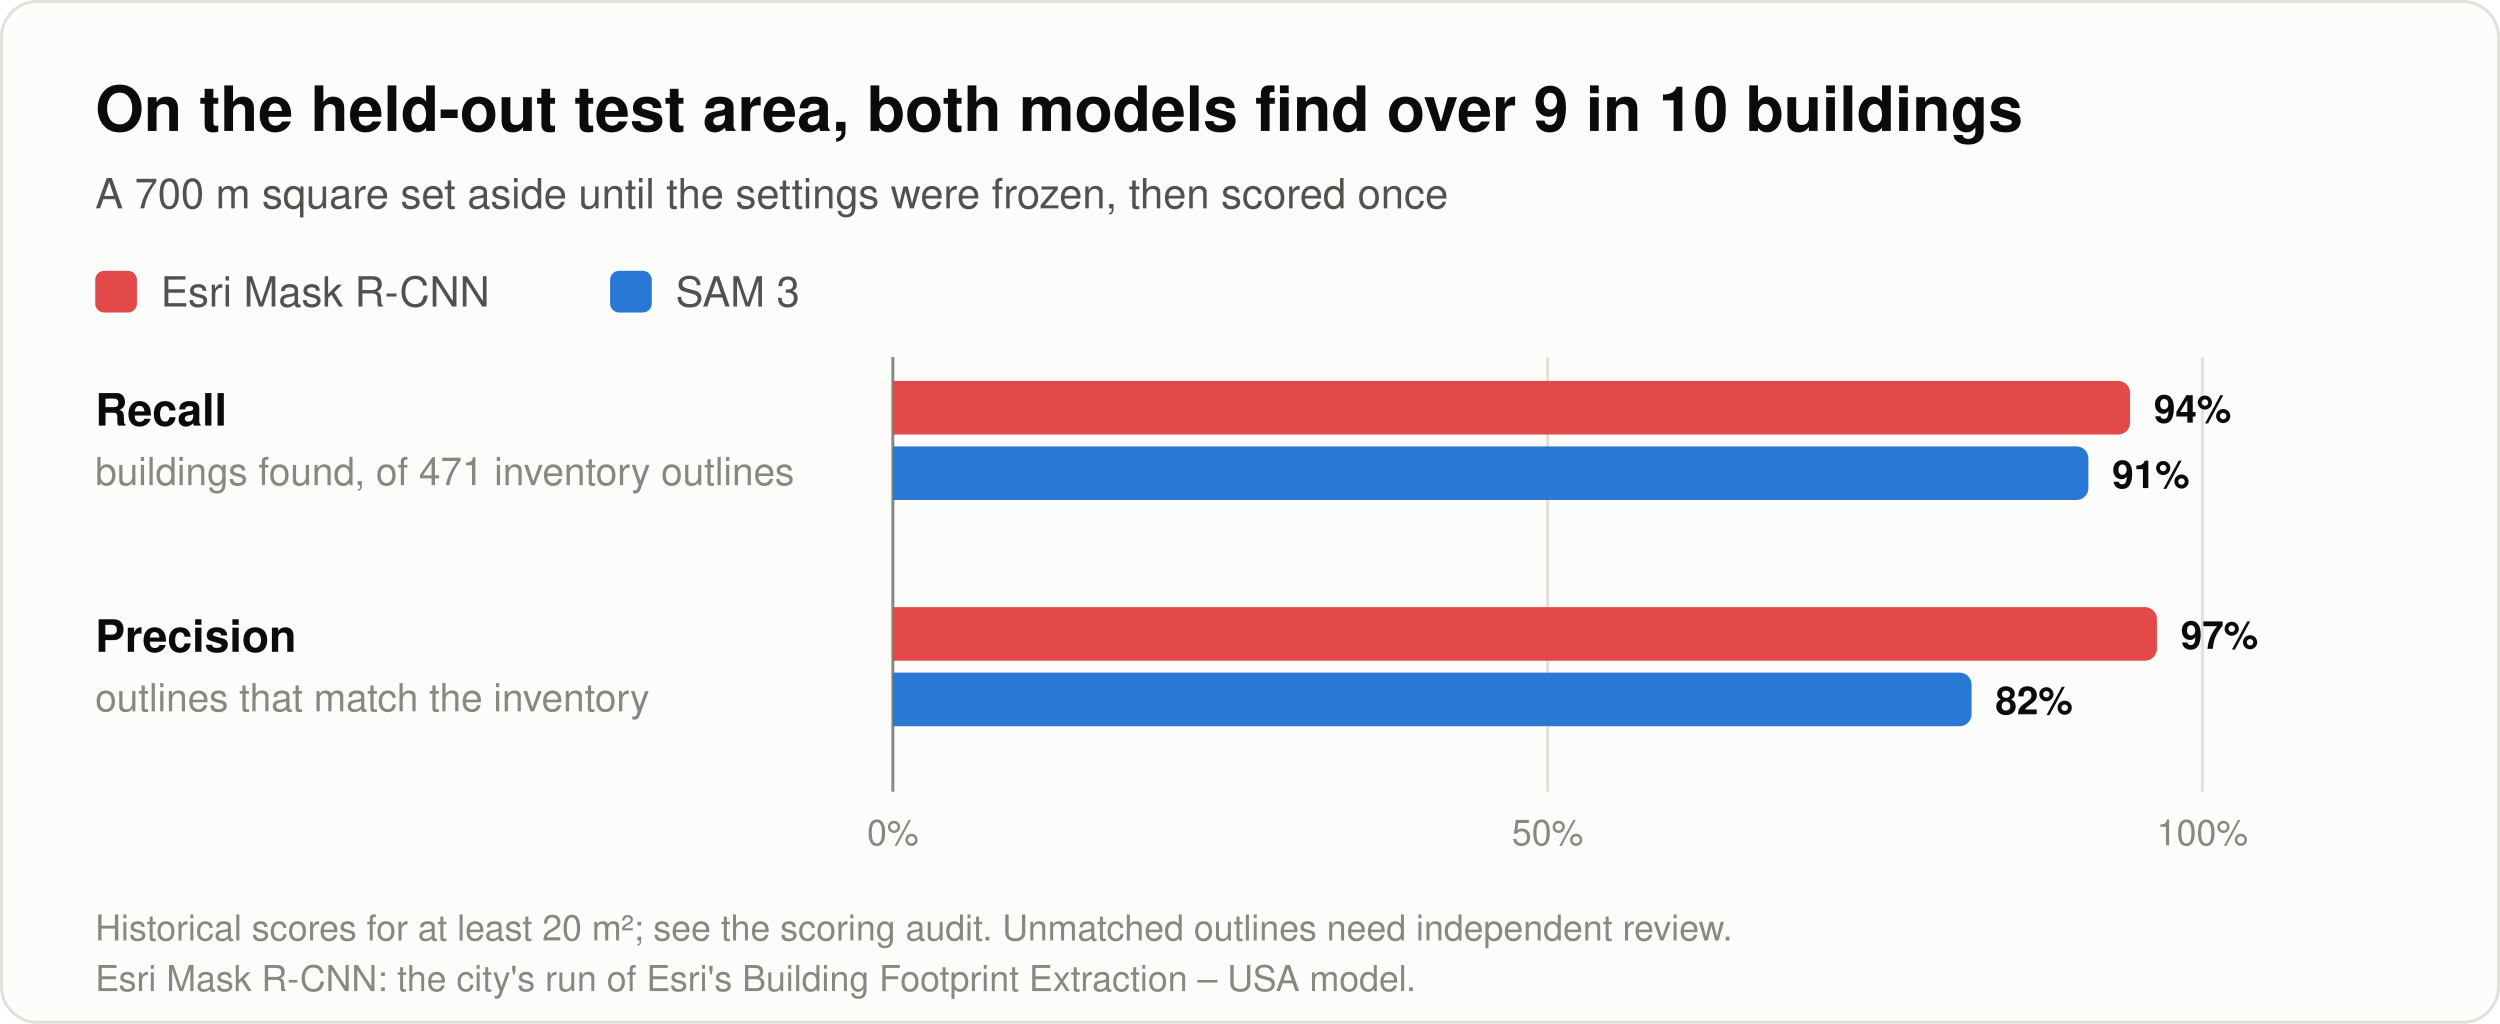
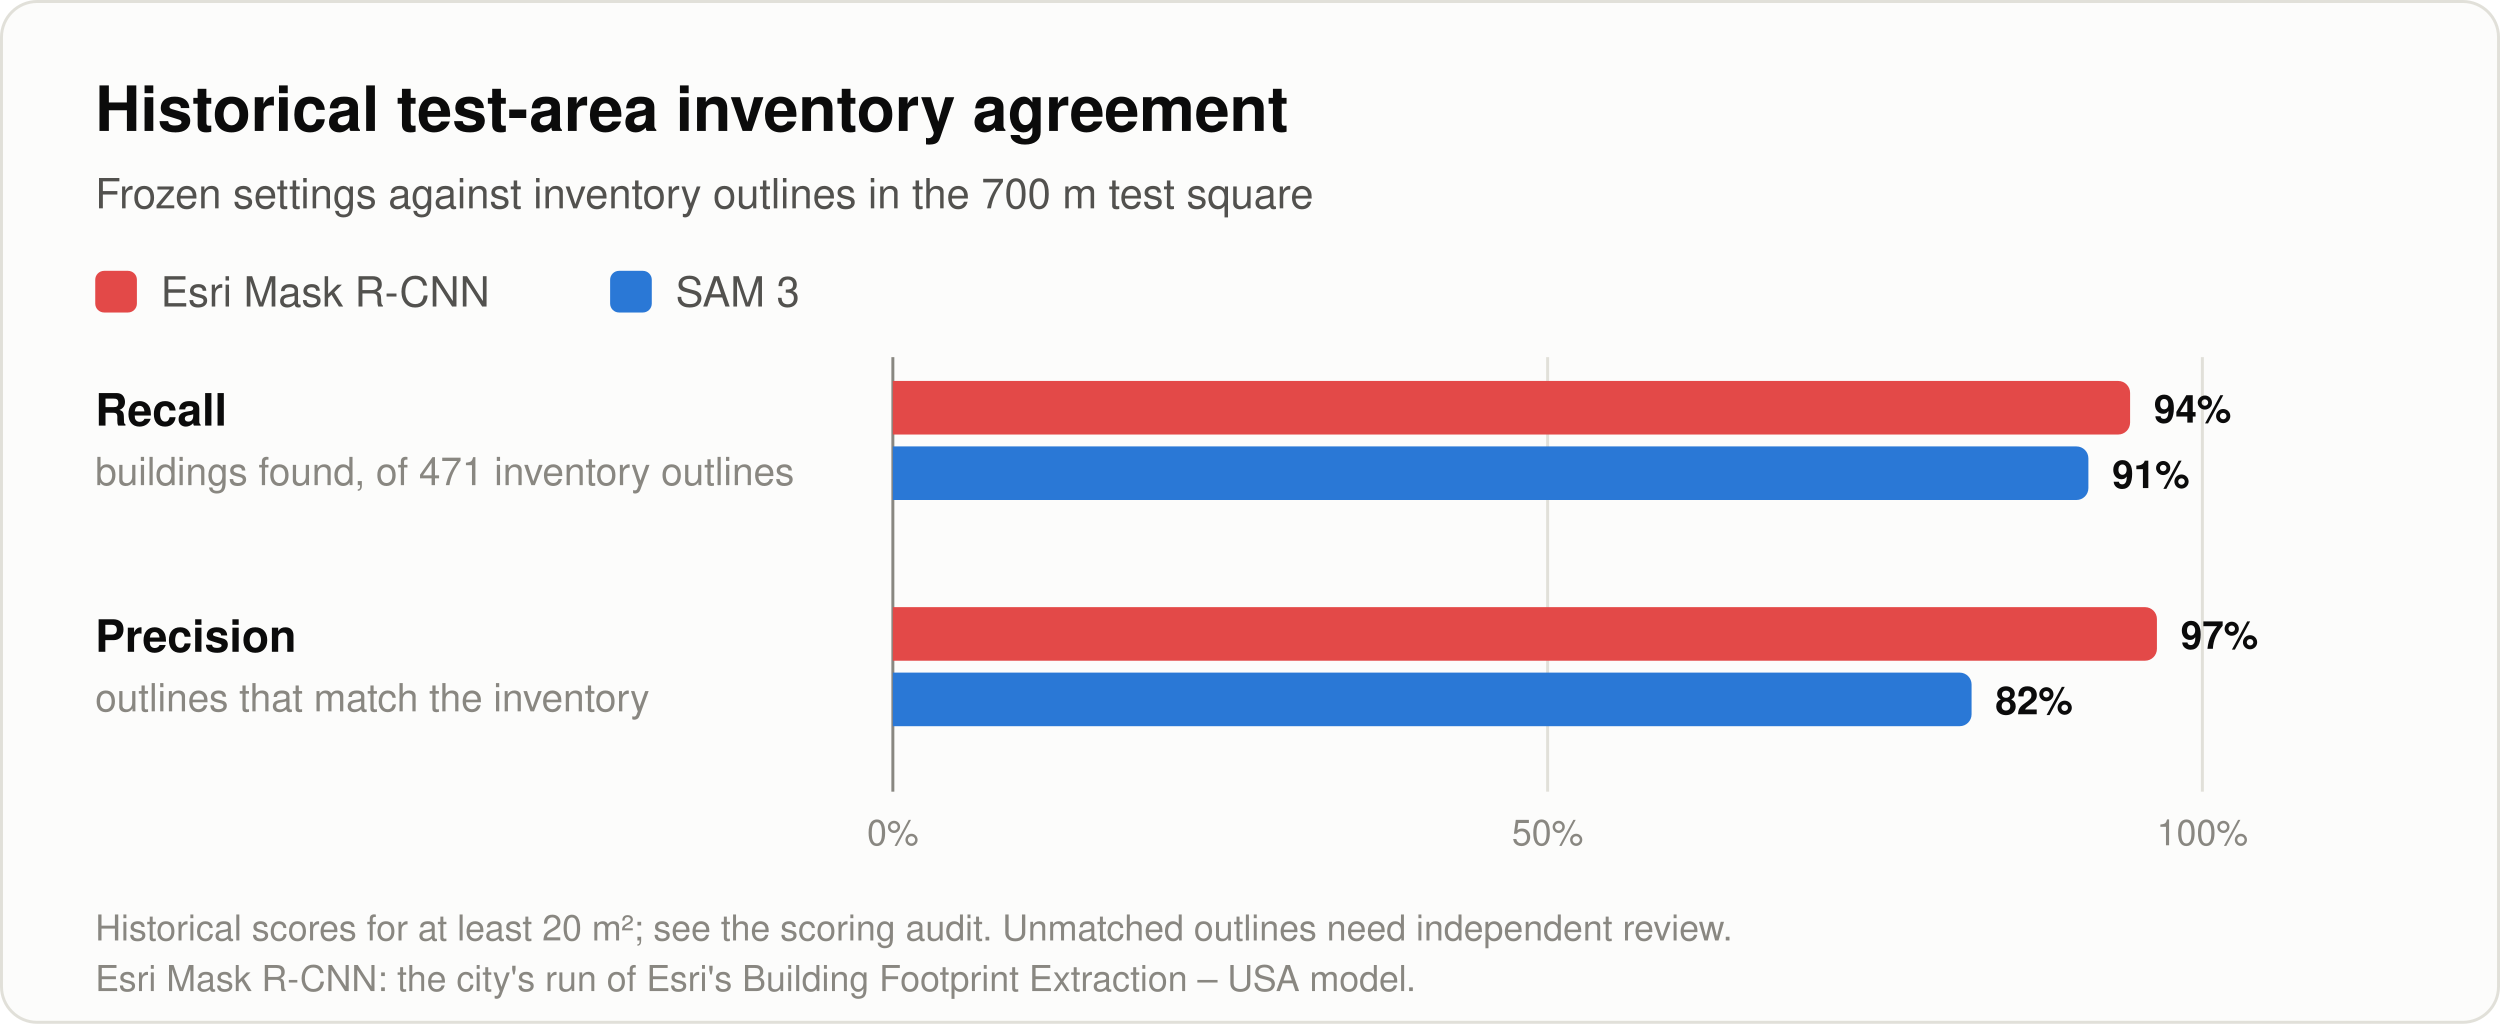
<svg xmlns="http://www.w3.org/2000/svg" width="840" height="344" viewBox="0 0 840 344" font-family="-apple-system, BlinkMacSystemFont, 'Segoe UI', Helvetica, Arial, sans-serif">
  <rect x="0.5" y="0.5" width="839" height="343" rx="12" fill="#fcfcfb" stroke="#e1e0d9" />
-   <text x="32" y="44" font-size="21" font-weight="700" text-anchor="start" fill="#0b0b0b">On the held-out test area, both models find over 9 in 10 buildings</text>
-   <text x="32" y="70" font-size="14" font-weight="400" text-anchor="start" fill="#52514e">A 700 m square set aside until the settings were frozen, then scored once</text>
+   <text x="32" y="44" font-size="21" font-weight="700" text-anchor="start" fill="#0b0b0b">Historical test-area inventory agreement</text>
+   <text x="32" y="70" font-size="14" font-weight="400" text-anchor="start" fill="#52514e">Frozen settings against inventory outlines in the 700 m test square</text>
  <rect x="32" y="91" width="14" height="14" rx="3" fill="#e34948" />
  <text x="54" y="103" font-size="14" font-weight="400" text-anchor="start" fill="#52514e">Esri Mask R-CNN</text>
  <rect x="205" y="91" width="14" height="14" rx="3" fill="#2a78d6" />
  <text x="227" y="103" font-size="14" font-weight="400" text-anchor="start" fill="#52514e">SAM 3</text>
  <line x1="300" y1="120" x2="300" y2="266" stroke="#898781" stroke-width="1" />
  <text x="300" y="284" font-size="12" font-weight="400" text-anchor="middle" fill="#898781">0%</text>
  <line x1="520" y1="120" x2="520" y2="266" stroke="#e1e0d9" stroke-width="1" />
  <text x="520" y="284" font-size="12" font-weight="400" text-anchor="middle" fill="#898781">50%</text>
  <line x1="740" y1="120" x2="740" y2="266" stroke="#e1e0d9" stroke-width="1" />
  <text x="740" y="284" font-size="12" font-weight="400" text-anchor="middle" fill="#898781">100%</text>
  <text x="32" y="143" font-size="15" font-weight="600" text-anchor="start" fill="#0b0b0b">Recall</text>
  <text x="32" y="163" font-size="13" font-weight="400" text-anchor="start" fill="#898781">buildings found, of 471 inventory outlines</text>
  <path d="M300 128h411.711a4 4 0 0 1 4 4v10a4 4 0 0 1 -4 4h-411.711z" fill="#e34948" />
  <text x="723.711" y="142" font-size="13" font-weight="600" text-anchor="start" fill="#0b0b0b">94%</text>
  <path d="M300 150h397.699a4 4 0 0 1 4 4v10a4 4 0 0 1 -4 4h-397.699z" fill="#2a78d6" />
  <text x="709.699" y="164" font-size="13" font-weight="600" text-anchor="start" fill="#0b0b0b">91%</text>
  <text x="32" y="219" font-size="15" font-weight="600" text-anchor="start" fill="#0b0b0b">Precision</text>
  <text x="32" y="239" font-size="13" font-weight="400" text-anchor="start" fill="#898781">outlines that match the inventory</text>
  <path d="M300 204h420.729a4 4 0 0 1 4 4v10a4 4 0 0 1 -4 4h-420.729z" fill="#e34948" />
  <text x="732.729" y="218" font-size="13" font-weight="600" text-anchor="start" fill="#0b0b0b">97%</text>
  <path d="M300 226h358.452a4 4 0 0 1 4 4v10a4 4 0 0 1 -4 4h-358.452z" fill="#2a78d6" />
  <text x="670.452" y="240" font-size="13" font-weight="600" text-anchor="start" fill="#0b0b0b">82%</text>
  <text x="32" y="316" font-size="12" font-weight="400" text-anchor="start" fill="#898781">Historical scores for at least 20 m²; see the scoring audit. Unmatched outlines need independent review.</text>
  <text x="32" y="333" font-size="12" font-weight="400" text-anchor="start" fill="#898781">Esri Mask R-CNN: the city's run of Esri's Building Footprint Extraction – USA model.</text>
</svg>
